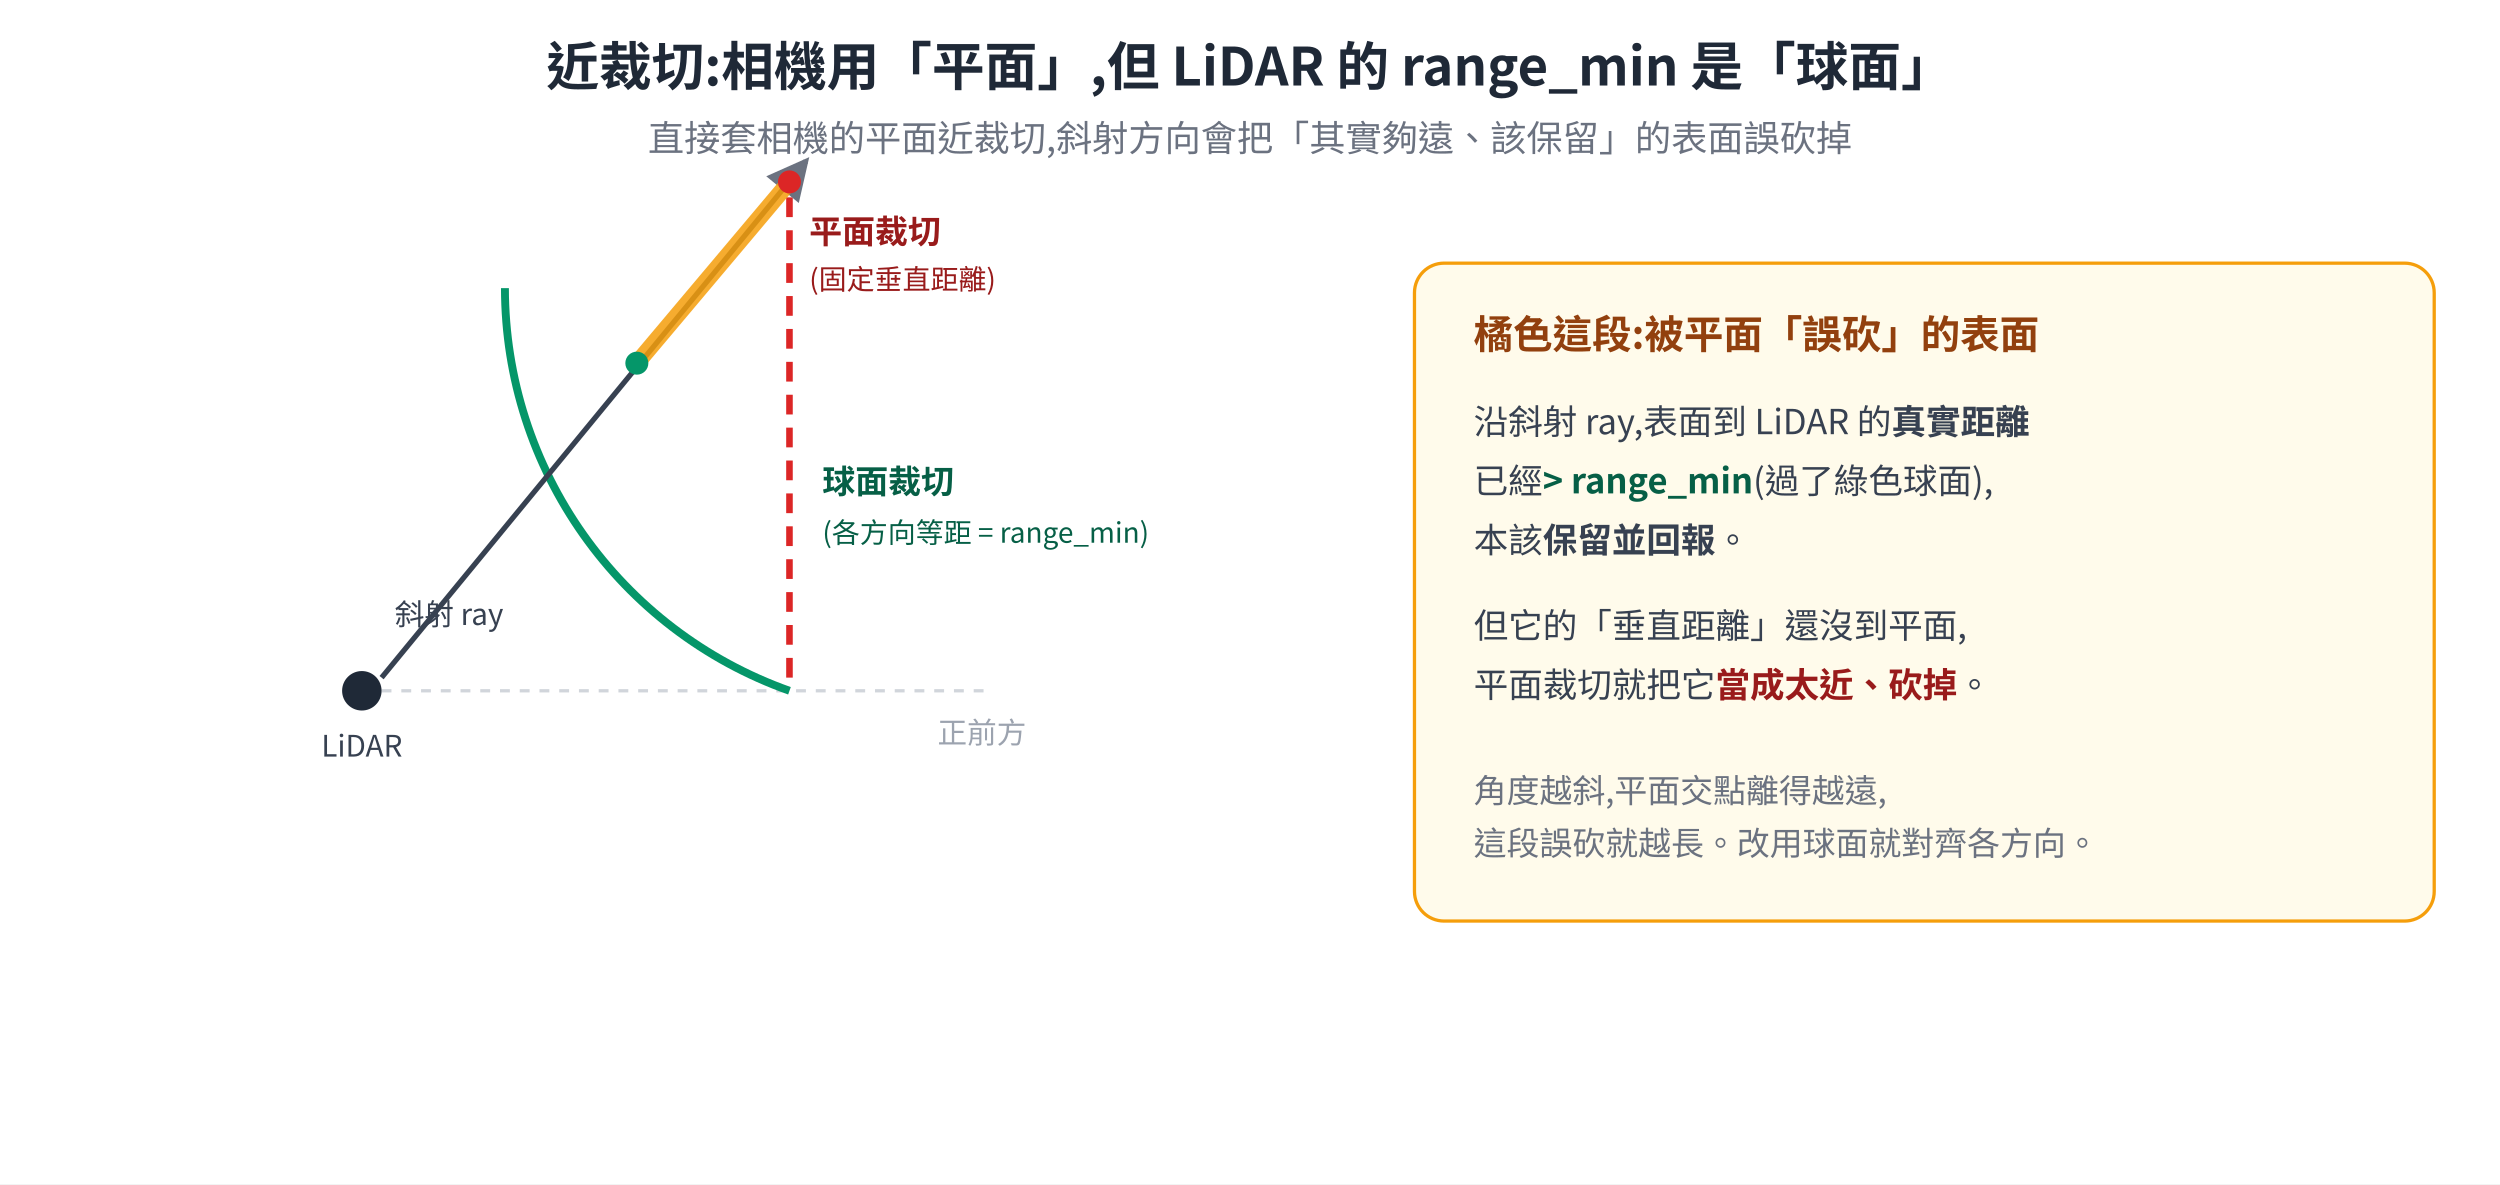
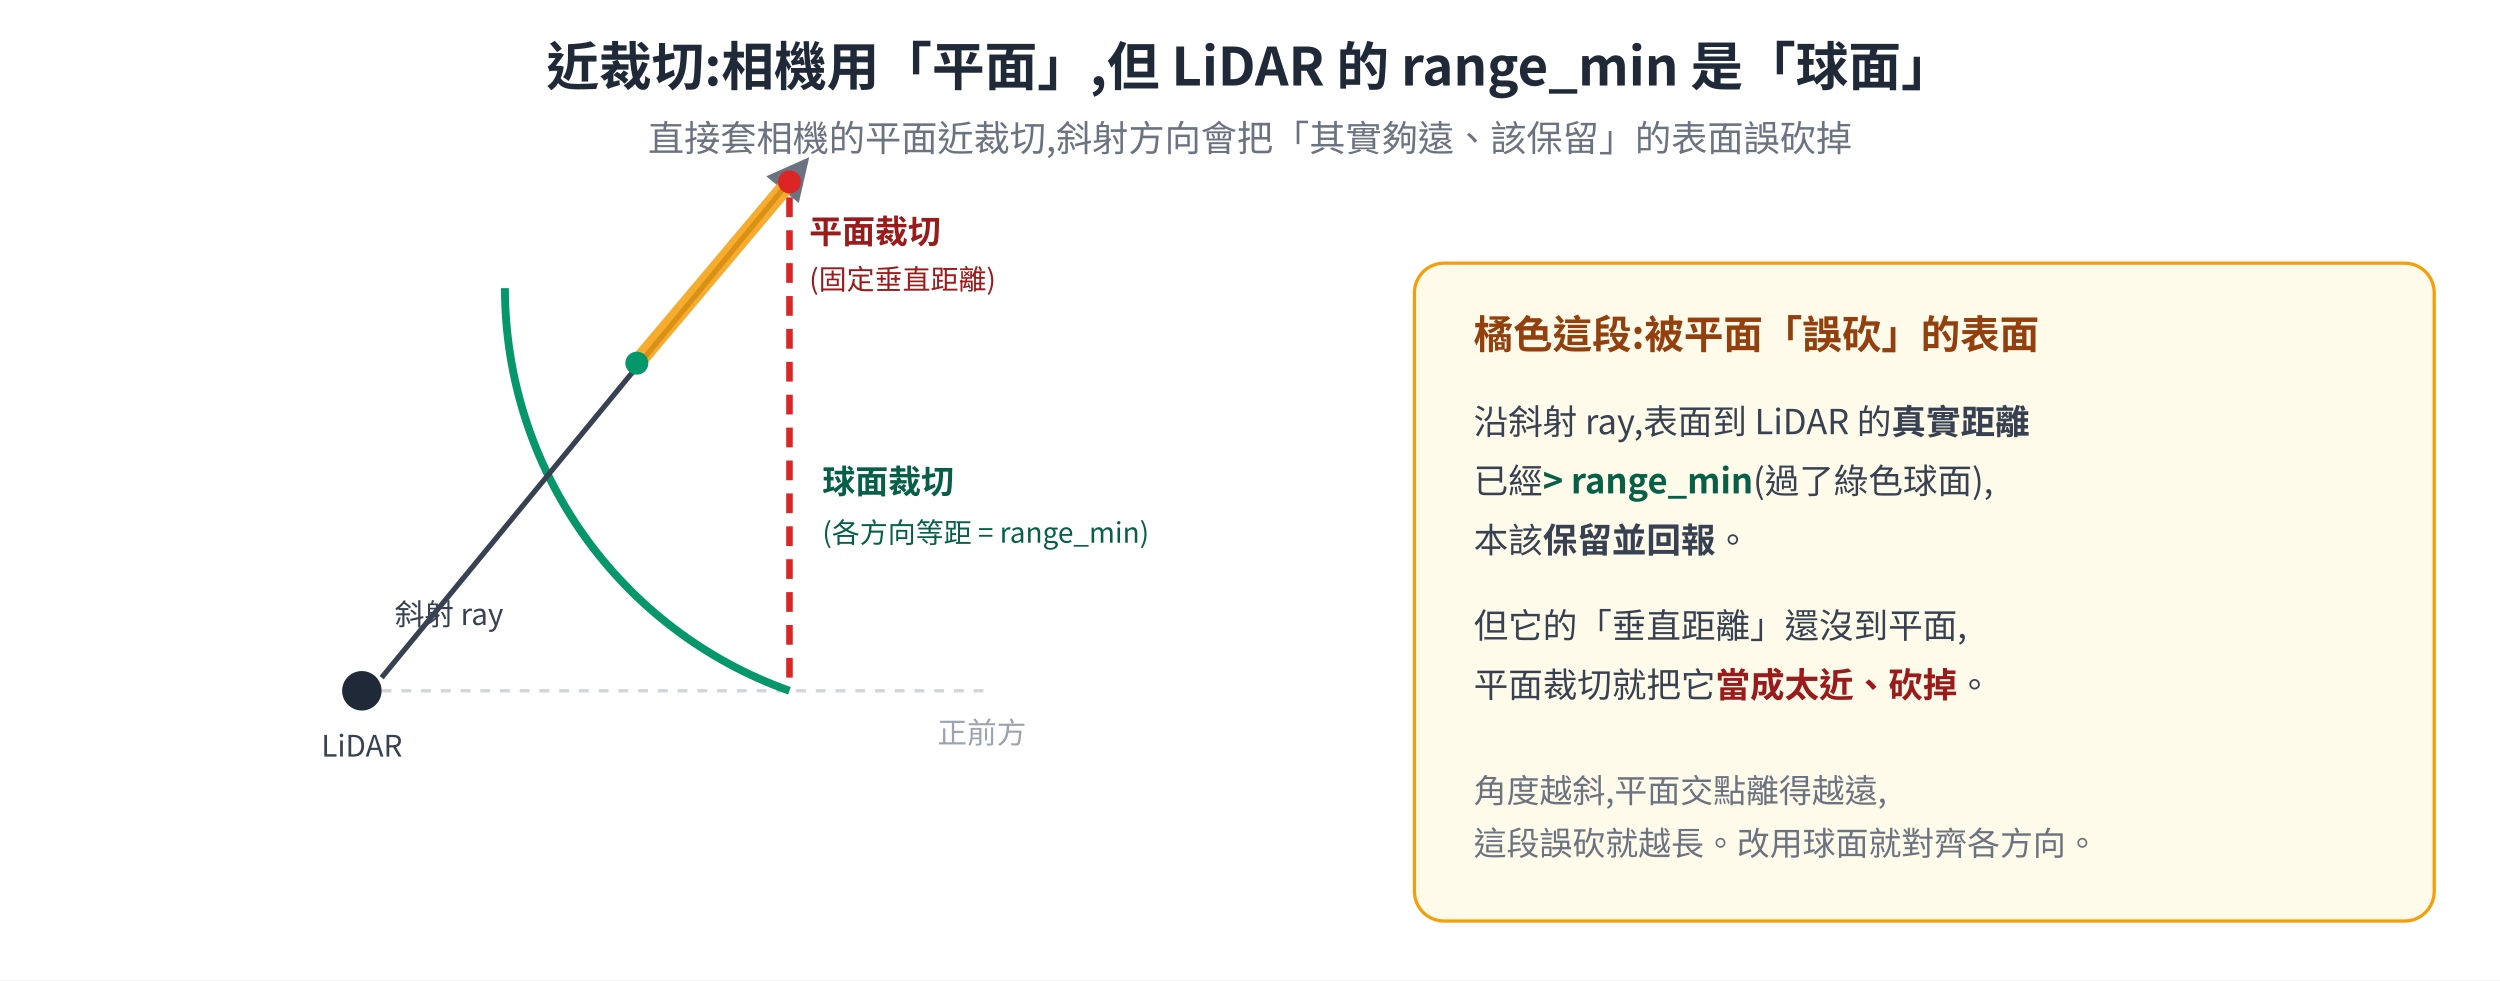
- <svg xmlns="http://www.w3.org/2000/svg" viewBox="0 0 760 360" font-family="'Noto Sans CJK TC','PingFang TC','Microsoft JhengHei',sans-serif">
+ <svg xmlns="http://www.w3.org/2000/svg" viewBox="0 0 760 298" font-family="'Noto Sans CJK TC','PingFang TC','Microsoft JhengHei',sans-serif">
  <defs>
    <marker id="nc" markerWidth="9" markerHeight="9" refX="7" refY="4" orient="auto">
      <path d="M0,0 L8,4 L0,8 Z" fill="#6B7280" />
    </marker>
  </defs>
-   <rect width="760" height="360" fill="#ffffff" />
+   <rect width="760" height="298" fill="#ffffff" />
  <text x="380" y="26" text-anchor="middle" font-size="16" font-weight="700" fill="#1F2937">近裁切:相機用「平面」,但 LiDAR 的 range_min 是「球面」</text>
  <text x="380" y="46" text-anchor="middle" font-size="11" fill="#6B7280">直接套相機的平面近裁切,斜射方向會把「其實夠遠、該保留」的表面誤砍掉</text>
  <line x1="110" y1="210" x2="300" y2="210" stroke="#D1D5DB" stroke-width="1" stroke-dasharray="3,3" />
  <text x="285" y="226" font-size="9" fill="#9CA3AF">正前方</text>
  <path d="M 240 210 A 130 130 0 0 1 153.5 87.6" fill="none" stroke="#059669" stroke-width="2.4" />
  <text x="250" y="150" font-size="10" font-weight="700" fill="#065F46">球面裁切</text>
  <text x="250" y="165" font-size="8.5" fill="#065F46">(各方向等距 = range_min)</text>
  <line x1="240" y1="60" x2="240" y2="210" stroke="#DC2626" stroke-width="2" stroke-dasharray="6,4" />
  <text x="246" y="74" font-size="10" font-weight="700" fill="#991B1B">平面裁切</text>
  <text x="246" y="88" font-size="8.5" fill="#991B1B">(固定垂直距離)</text>
  <circle cx="110" cy="210" r="6" fill="#1F2937" />
  <text x="110" y="230" text-anchor="middle" font-size="9" fill="#374151">LiDAR</text>
  <line x1="116" y1="206" x2="245" y2="49" stroke="#374151" stroke-width="1.6" marker-end="url(#nc)" />
  <text x="120" y="190" font-size="9" fill="#374151">斜射 ray</text>
  <line x1="193.6" y1="110.4" x2="240" y2="55.3" stroke="#F59E0B" stroke-width="5" stroke-linecap="round" opacity="0.85" />
  <circle cx="193.6" cy="110.4" r="3.5" fill="#059669" />
  <circle cx="240" cy="55.3" r="3.5" fill="#DC2626" />
  <rect x="430" y="80" width="310" height="200" rx="9" fill="#FFFBEB" stroke="#F59E0B" />
  <text x="448" y="106" font-size="12" font-weight="700" fill="#92400E">橘色這段:被平面「誤砍」的表面</text>
  <g font-size="10.5" fill="#374151">
    <text x="448" y="132">沿斜射 ray,表面到 LiDAR 的<tspan font-weight="700">真實距離</tspan>
    </text>
    <text x="448" y="150">已經<tspan font-weight="700" fill="#065F46"> &gt; range_min</tspan>(過了綠色球面),</text>
    <text x="448" y="168">本該<tspan font-weight="700">保留並回報</tspan>。</text>
    <text x="448" y="194">但它的「垂直距離」還沒到平面,</text>
    <text x="448" y="212">平面裁切就把它<tspan font-weight="700" fill="#991B1B">當成太近、砍掉</tspan>。</text>
    <text x="448" y="244" font-size="10" fill="#6B7280">角度越斜,平面交點離得越遠,</text>
    <text x="448" y="260" font-size="10" fill="#6B7280">這段誤砍就越長。改用球面就對齊各方向。</text>
  </g>
</svg>
